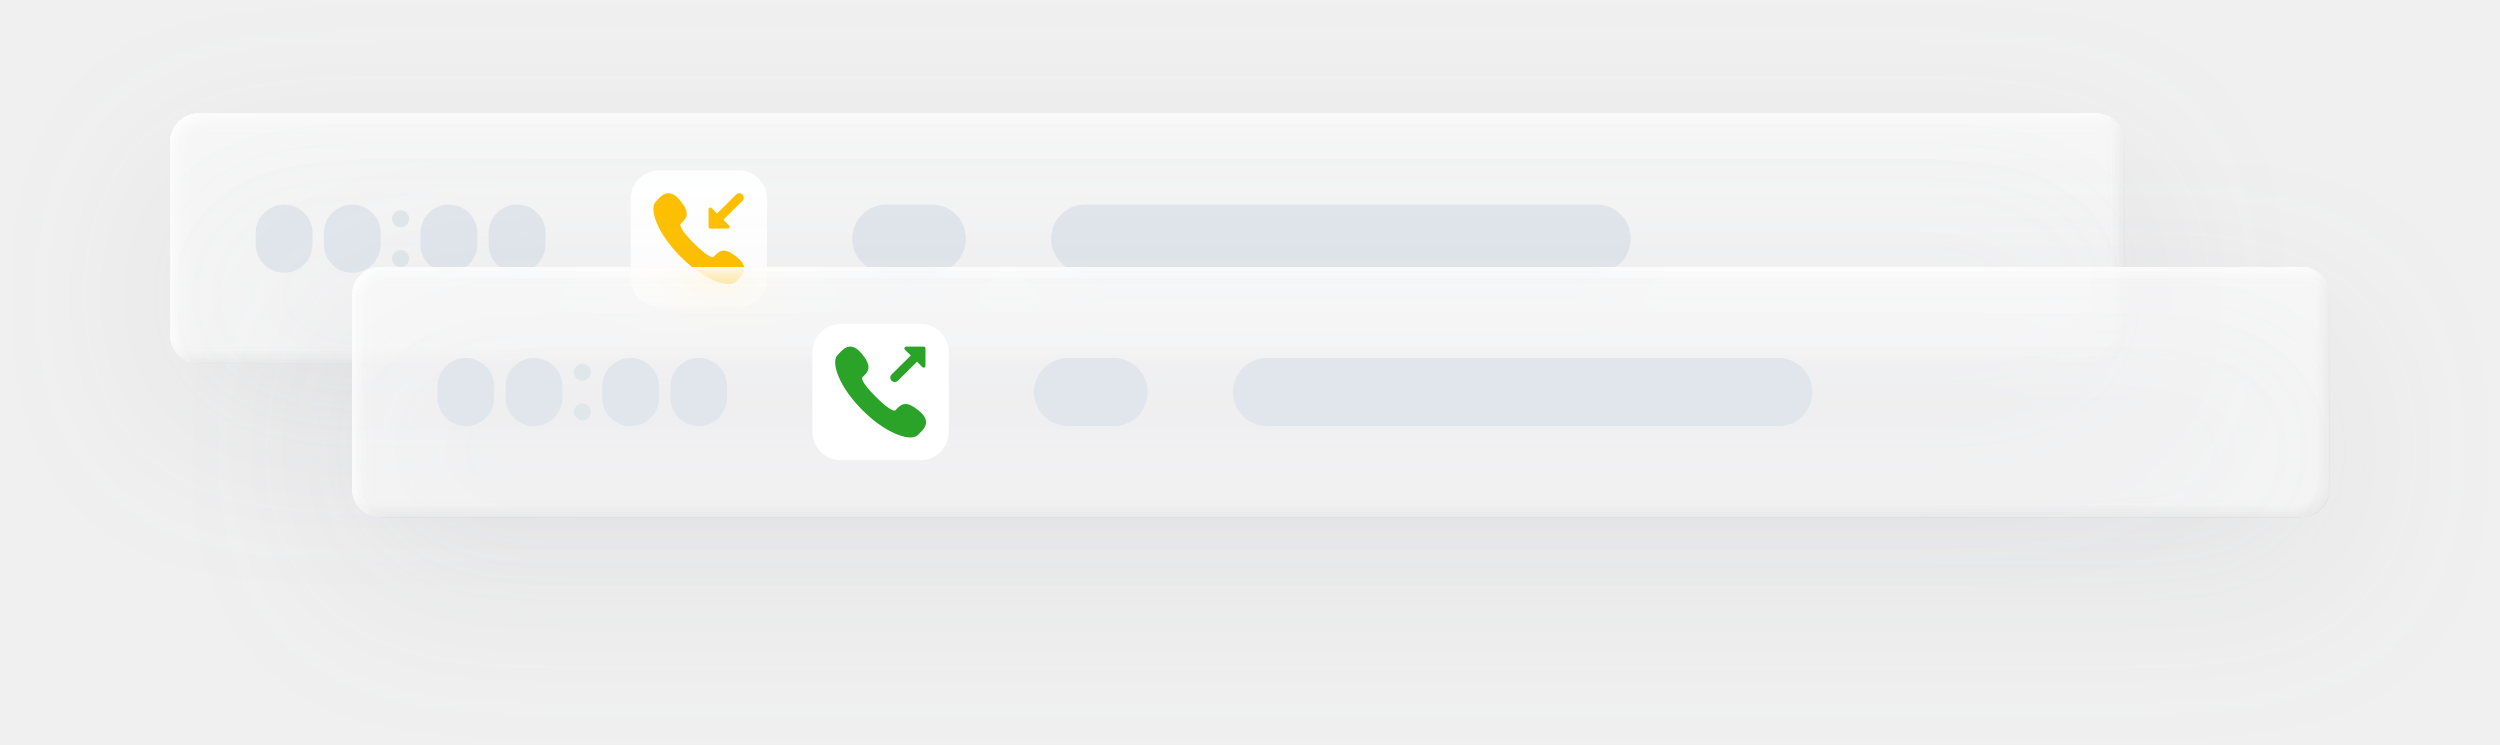
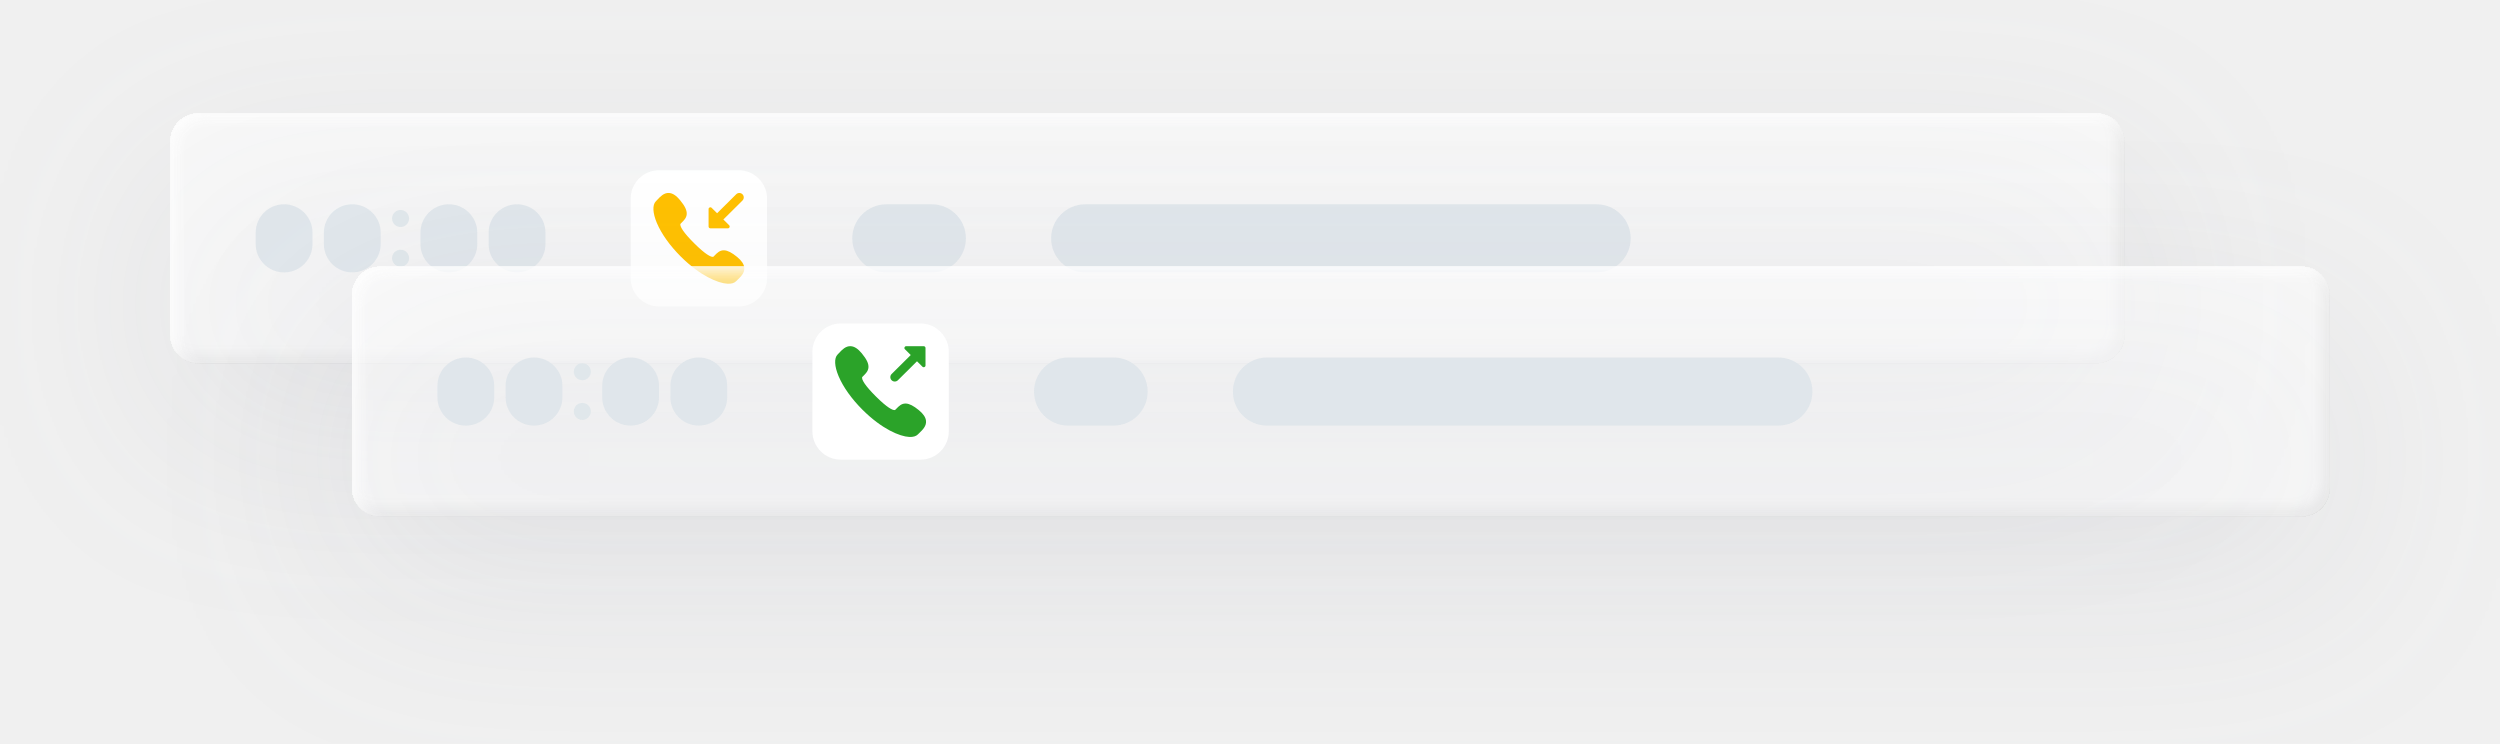
- <svg xmlns="http://www.w3.org/2000/svg" width="440" height="131" viewBox="0 0 440 131" fill="none">
-   <g filter="url(#filter0_bdii)">
-     <rect x="30" y="20" width="343.905" height="44" rx="5" fill="white" fill-opacity="0.5" />
-     <rect x="45" y="36" width="10" height="12" rx="5" fill="#E0E6EB" />
-     <rect x="57" y="36" width="10" height="12" rx="5" fill="#E0E6EB" />
-     <circle cx="70.5" cy="38.5" r="1.5" fill="#E0E7EB" />
-     <circle cx="70.5" cy="45.5" r="1.5" fill="#E0E7EB" />
-     <rect x="74" y="36" width="10" height="12" rx="5" fill="#E0E6EB" />
-     <rect x="86" y="36" width="10" height="12" rx="5" fill="#E0E6EB" />
-     <rect x="111" y="30" width="24" height="24" rx="5" fill="white" />
-     <path d="M129.727 45.272C130.519 45.92 130.933 46.542 130.993 47.172C131.079 48.087 130.382 48.756 129.821 49.293C129.725 49.386 129.633 49.474 129.548 49.56C129.234 49.878 128.713 50.029 128.042 49.995C126.381 49.913 123.232 48.611 119.825 45.214C117.911 43.306 116.414 41.205 115.61 39.298C114.868 37.539 114.799 36.111 115.425 35.477C115.509 35.392 115.595 35.3 115.686 35.202C116.203 34.648 116.847 33.958 117.726 34.002C118.374 34.034 119.016 34.447 119.688 35.264C120.557 36.319 120.919 37.09 120.861 37.766C120.806 38.401 120.387 38.818 119.944 39.26C119.894 39.31 119.843 39.361 119.791 39.413C119.641 39.565 119.793 40.009 120.196 40.602C120.603 41.199 121.263 41.955 122.16 42.85C124.228 44.91 125.081 45.245 125.406 45.261C125.517 45.267 125.566 45.233 125.596 45.203C125.648 45.15 125.699 45.098 125.748 45.047C126.236 44.545 126.697 44.071 127.462 44.109C128.075 44.139 128.795 44.509 129.727 45.272Z" fill="#FFC000" />
-     <path d="M125.022 40.232C124.85 40.232 124.71 40.093 124.71 39.921V36.836C124.71 36.559 125.046 36.42 125.243 36.616L126.208 37.578C126.218 37.567 126.228 37.556 126.238 37.546L129.57 34.234C129.875 33.931 130.369 33.931 130.674 34.234C130.978 34.538 130.978 35.03 130.674 35.334L127.342 38.646C127.331 38.656 127.32 38.666 127.309 38.676L128.338 39.701C128.534 39.897 128.395 40.232 128.117 40.232H125.022Z" fill="#FFC000" />
-     <rect x="150" y="36" width="20" height="12" rx="6" fill="#E0E6EB" />
-     <rect x="185" y="36" width="102" height="12" rx="6" fill="#E0E6EB" />
-   </g>
-   <g filter="url(#filter1_bdii)">
-     <rect x="61.987" y="47" width="348.013" height="44" rx="5" fill="white" fill-opacity="0.5" />
-     <rect x="76.987" y="63" width="10" height="12" rx="5" fill="#E0E6EB" />
-     <rect x="88.987" y="63" width="10" height="12" rx="5" fill="#E0E6EB" />
-     <circle cx="102.487" cy="65.5" r="1.5" fill="#E0E7EB" />
-     <circle cx="102.487" cy="72.5" r="1.5" fill="#E0E7EB" />
-     <rect x="105.987" y="63" width="10" height="12" rx="5" fill="#E0E6EB" />
-     <rect x="117.987" y="63" width="10" height="12" rx="5" fill="#E0E6EB" />
-     <rect x="142.987" y="57" width="24" height="24" rx="5" fill="white" />
-     <path d="M161.713 72.272C162.505 72.92 162.919 73.542 162.979 74.172C163.066 75.087 162.369 75.756 161.808 76.293C161.711 76.386 161.619 76.474 161.534 76.56C161.22 76.878 160.7 77.029 160.028 76.995C158.367 76.913 155.219 75.611 151.812 72.214C149.898 70.305 148.401 68.204 147.597 66.298C146.855 64.539 146.785 63.111 147.411 62.477C147.495 62.392 147.581 62.3 147.672 62.202C148.189 61.648 148.833 60.958 149.713 61.002C150.361 61.034 151.003 61.447 151.675 62.264C152.544 63.319 152.906 64.09 152.847 64.766C152.792 65.401 152.374 65.818 151.931 66.26C151.881 66.31 151.829 66.361 151.778 66.413C151.628 66.565 151.779 67.009 152.183 67.602C152.589 68.199 153.25 68.955 154.146 69.85C156.214 71.91 157.068 72.245 157.392 72.261C157.504 72.267 157.553 72.233 157.583 72.203C157.635 72.15 157.685 72.098 157.735 72.047C158.223 71.545 158.684 71.071 159.449 71.109C160.062 71.139 160.781 71.509 161.713 72.272Z" fill="#2BA329" />
-     <path d="M162.577 61.006C162.749 61.006 162.889 61.145 162.889 61.317V64.402C162.889 64.679 162.553 64.818 162.356 64.622L161.391 63.66C161.381 63.671 161.371 63.681 161.361 63.692L158.029 67.004C157.724 67.307 157.23 67.307 156.925 67.004C156.621 66.7 156.621 66.208 156.925 65.904L160.258 62.592C160.268 62.582 160.279 62.572 160.29 62.562L159.261 61.537C159.065 61.341 159.204 61.006 159.482 61.006H162.577Z" fill="#2BA329" />
-     <rect x="181.987" y="63" width="20" height="12" rx="6" fill="#E0E6EB" />
-     <rect x="216.987" y="63" width="102" height="12" rx="6" fill="#E0E6EB" />
+ <svg xmlns="http://www.w3.org/2000/svg" width="380" height="113" viewBox="0 0 380 113" fill="none">
+   <g clip-path="url(#clip0)">
+     <g filter="url(#filter0_dii)">
+       <path d="M318.6 17.252H30.227C27.843 17.252 25.909 19.183 25.909 21.565V50.893C25.909 53.275 27.843 55.206 30.227 55.206H318.6C320.985 55.206 322.918 53.275 322.918 50.893V21.565C322.918 19.183 320.985 17.252 318.6 17.252Z" fill="white" fill-opacity="0.5" />
+       <path d="M47.5 35.366C47.5 32.984 45.567 31.053 43.182 31.053C40.797 31.053 38.864 32.984 38.864 35.366V37.092C38.864 39.474 40.797 41.405 43.182 41.405C45.567 41.405 47.5 39.474 47.5 37.092V35.366Z" fill="#E0E6EB" />
+       <path d="M57.864 35.366C57.864 32.984 55.93 31.053 53.545 31.053C51.161 31.053 49.227 32.984 49.227 35.366V37.092C49.227 39.474 51.161 41.405 53.545 41.405C55.93 41.405 57.864 39.474 57.864 37.092V35.366Z" fill="#E0E6EB" />
+       <path d="M60.886 34.504C61.602 34.504 62.182 33.925 62.182 33.21C62.182 32.495 61.602 31.916 60.886 31.916C60.171 31.916 59.591 32.495 59.591 33.21C59.591 33.925 60.171 34.504 60.886 34.504Z" fill="#E0E7EB" />
+       <path d="M60.886 40.542C61.602 40.542 62.182 39.963 62.182 39.248C62.182 38.533 61.602 37.954 60.886 37.954C60.171 37.954 59.591 38.533 59.591 39.248C59.591 39.963 60.171 40.542 60.886 40.542Z" fill="#E0E7EB" />
+       <path d="M72.546 35.366C72.546 32.984 70.612 31.053 68.227 31.053C65.843 31.053 63.909 32.984 63.909 35.366V37.092C63.909 39.474 65.843 41.405 68.227 41.405C70.612 41.405 72.546 39.474 72.546 37.092V35.366Z" fill="#E0E6EB" />
+       <path d="M82.909 35.366C82.909 32.984 80.976 31.053 78.591 31.053C76.206 31.053 74.273 32.984 74.273 35.366V37.092C74.273 39.474 76.206 41.405 78.591 41.405C80.976 41.405 82.909 39.474 82.909 37.092V35.366Z" fill="#E0E6EB" />
+       <path d="M112.273 25.878H100.182C97.797 25.878 95.864 27.809 95.864 30.191V42.267C95.864 44.649 97.797 46.58 100.182 46.58H112.273C114.658 46.58 116.591 44.649 116.591 42.267V30.191C116.591 27.809 114.658 25.878 112.273 25.878Z" fill="white" />
+       <path d="M112.037 39.051C112.721 39.61 113.079 40.147 113.13 40.691C113.205 41.48 112.603 42.056 112.118 42.52C112.035 42.6 111.956 42.676 111.882 42.751C111.611 43.025 111.161 43.155 110.582 43.126C109.147 43.055 106.428 41.932 103.485 39.002C101.832 37.355 100.539 35.543 99.845 33.899C99.204 32.381 99.145 31.149 99.685 30.603C99.758 30.529 99.832 30.45 99.911 30.366C100.357 29.887 100.913 29.292 101.673 29.33C102.232 29.358 102.787 29.714 103.367 30.419C104.118 31.329 104.43 31.994 104.38 32.577C104.333 33.125 103.971 33.485 103.588 33.865C103.545 33.908 103.501 33.953 103.456 33.998C103.326 34.128 103.458 34.512 103.806 35.024C104.157 35.538 104.727 36.191 105.502 36.962C107.288 38.74 108.025 39.029 108.305 39.042C108.401 39.047 108.443 39.018 108.469 38.992C108.514 38.946 108.558 38.901 108.601 38.857C109.022 38.424 109.42 38.015 110.081 38.048C110.61 38.075 111.232 38.393 112.037 39.051Z" fill="#FFC000" />
+       <path d="M107.974 34.704C107.825 34.704 107.704 34.584 107.704 34.436V31.775C107.704 31.536 107.994 31.416 108.164 31.585L108.998 32.415C109.006 32.405 109.015 32.396 109.024 32.387L111.901 29.53C112.165 29.268 112.591 29.268 112.855 29.53C113.117 29.792 113.117 30.217 112.855 30.479L109.977 33.336C109.968 33.345 109.958 33.353 109.949 33.362L110.837 34.246C111.007 34.415 110.887 34.704 110.647 34.704H107.974Z" fill="#FFC000" />
+       <path d="M141.637 31.053H134.727C131.866 31.053 129.546 33.371 129.546 36.229C129.546 39.087 131.866 41.405 134.727 41.405H141.637C144.498 41.405 146.818 39.087 146.818 36.229C146.818 33.371 144.498 31.053 141.637 31.053Z" fill="#E0E6EB" />
+       <path d="M242.682 31.053H164.955C162.093 31.053 159.773 33.371 159.773 36.229C159.773 39.087 162.093 41.405 164.955 41.405H242.682C245.544 41.405 247.864 39.087 247.864 36.229C247.864 33.371 245.544 31.053 242.682 31.053Z" fill="#E0E6EB" />
+     </g>
+     <g filter="url(#filter1_dii)">
+       <path d="M349.772 40.542H57.852C55.467 40.542 53.534 42.473 53.534 44.855V74.183C53.534 76.565 55.467 78.496 57.852 78.496H349.772C352.157 78.496 354.091 76.565 354.091 74.183V44.855C354.091 42.473 352.157 40.542 349.772 40.542Z" fill="white" fill-opacity="0.5" />
+       <path d="M75.125 58.657C75.125 56.275 73.192 54.343 70.807 54.343C68.422 54.343 66.489 56.275 66.489 58.657V60.382C66.489 62.764 68.422 64.695 70.807 64.695C73.192 64.695 75.125 62.764 75.125 60.382V58.657Z" fill="#E0E6EB" />
+       <path d="M85.488 58.657C85.488 56.275 83.555 54.343 81.17 54.343C78.785 54.343 76.852 56.275 76.852 58.657V60.382C76.852 62.764 78.785 64.695 81.17 64.695C83.555 64.695 85.488 62.764 85.488 60.382V58.657Z" fill="#E0E6EB" />
+       <path d="M88.511 57.794C89.227 57.794 89.807 57.215 89.807 56.5C89.807 55.785 89.227 55.206 88.511 55.206C87.796 55.206 87.216 55.785 87.216 56.5C87.216 57.215 87.796 57.794 88.511 57.794Z" fill="#E0E7EB" />
+       <path d="M88.511 63.832C89.227 63.832 89.807 63.253 89.807 62.538C89.807 61.824 89.227 61.244 88.511 61.244C87.796 61.244 87.216 61.824 87.216 62.538C87.216 63.253 87.796 63.832 88.511 63.832Z" fill="#E0E7EB" />
+       <path d="M100.171 58.657C100.171 56.275 98.237 54.343 95.852 54.343C93.468 54.343 91.534 56.275 91.534 58.657V60.382C91.534 62.764 93.468 64.695 95.852 64.695C98.237 64.695 100.171 62.764 100.171 60.382V58.657Z" fill="#E0E6EB" />
+       <path d="M110.534 58.657C110.534 56.275 108.601 54.343 106.216 54.343C103.831 54.343 101.898 56.275 101.898 58.657V60.382C101.898 62.764 103.831 64.695 106.216 64.695C108.601 64.695 110.534 62.764 110.534 60.382V58.657Z" fill="#E0E6EB" />
+       <path d="M139.898 49.168H127.807C125.422 49.168 123.489 51.099 123.489 53.481V65.557C123.489 67.939 125.422 69.87 127.807 69.87H139.898C142.283 69.87 144.216 67.939 144.216 65.557V53.481C144.216 51.099 142.283 49.168 139.898 49.168Z" fill="white" />
+       <path d="M139.661 62.341C140.345 62.9 140.703 63.437 140.755 63.981C140.83 64.769 140.228 65.346 139.743 65.81C139.659 65.89 139.58 65.966 139.507 66.04C139.235 66.315 138.786 66.445 138.206 66.416C136.771 66.344 134.053 65.222 131.11 62.292C129.457 60.645 128.164 58.833 127.47 57.189C126.829 55.671 126.769 54.439 127.309 53.893C127.382 53.819 127.456 53.74 127.535 53.656C127.981 53.177 128.538 52.582 129.298 52.62C129.857 52.648 130.412 53.004 130.992 53.709C131.743 54.619 132.055 55.284 132.004 55.867C131.957 56.415 131.596 56.775 131.213 57.155C131.17 57.198 131.125 57.242 131.081 57.287C130.951 57.418 131.082 57.802 131.431 58.313C131.781 58.828 132.352 59.48 133.126 60.252C134.912 62.029 135.65 62.318 135.929 62.332C136.026 62.337 136.068 62.308 136.094 62.282C136.139 62.236 136.182 62.191 136.226 62.147C136.647 61.714 137.045 61.305 137.706 61.338C138.235 61.364 138.856 61.683 139.661 62.341Z" fill="#2BA329" />
+       <path d="M140.408 52.623C140.556 52.623 140.677 52.743 140.677 52.892V55.553C140.677 55.792 140.387 55.912 140.217 55.743L139.383 54.913C139.375 54.922 139.366 54.931 139.357 54.94L136.48 57.797C136.216 58.059 135.79 58.059 135.526 57.797C135.264 57.535 135.264 57.111 135.526 56.849L138.405 53.992C138.413 53.983 138.423 53.974 138.432 53.966L137.544 53.081C137.374 52.912 137.494 52.623 137.735 52.623H140.408Z" fill="#2BA329" />
+       <path d="M169.262 54.343H162.352C159.491 54.343 157.171 56.661 157.171 59.519C157.171 62.377 159.491 64.695 162.352 64.695H169.262C172.123 64.695 174.443 62.377 174.443 59.519C174.443 56.661 172.123 54.343 169.262 54.343Z" fill="#E0E6EB" />
+       <path d="M270.307 54.343H192.58C189.718 54.343 187.398 56.661 187.398 59.519C187.398 62.377 189.718 64.695 192.58 64.695H270.307C273.169 64.695 275.489 62.377 275.489 59.519C275.489 56.661 273.169 54.343 270.307 54.343Z" fill="#E0E6EB" />
+     </g>
  </g>
  <defs>
-     <filter id="filter0_bdii" x="0" y="0" width="403.905" height="104" filterUnits="userSpaceOnUse" color-interpolation-filters="sRGB">
+     <filter id="filter0_dii" x="-4.091" y="-2.748" width="357.009" height="97.954" filterUnits="userSpaceOnUse" color-interpolation-filters="sRGB">
      <feFlood flood-opacity="0" result="BackgroundImageFix" />
-       <feGaussianBlur in="BackgroundImage" stdDeviation="5" />
-       <feComposite in2="SourceAlpha" operator="in" result="effect1_backgroundBlur" />
-       <feColorMatrix in="SourceAlpha" type="matrix" values="0 0 0 0 0 0 0 0 0 0 0 0 0 0 0 0 0 0 127 0" />
+       <feColorMatrix in="SourceAlpha" type="matrix" values="0 0 0 0 0 0 0 0 0 0 0 0 0 0 0 0 0 0 127 0" result="hardAlpha" />
      <feOffset dy="10" />
      <feGaussianBlur stdDeviation="15" />
      <feColorMatrix type="matrix" values="0 0 0 0 0.447 0 0 0 0 0.461 0 0 0 0 0.537 0 0 0 0.1 0" />
-       <feBlend mode="normal" in2="effect1_backgroundBlur" result="effect2_dropShadow" />
-       <feBlend mode="normal" in="SourceGraphic" in2="effect2_dropShadow" result="shape" />
+       <feBlend mode="normal" in2="BackgroundImageFix" result="effect1_dropShadow" />
+       <feBlend mode="normal" in="SourceGraphic" in2="effect1_dropShadow" result="shape" />
      <feColorMatrix in="SourceAlpha" type="matrix" values="0 0 0 0 0 0 0 0 0 0 0 0 0 0 0 0 0 0 127 0" result="hardAlpha" />
      <feOffset dx="-1" dy="-1" />
      <feGaussianBlur stdDeviation="1" />
      <feComposite in2="hardAlpha" operator="arithmetic" k2="-1" k3="1" />
      <feColorMatrix type="matrix" values="0 0 0 0 0.4 0 0 0 0 0.4 0 0 0 0 0.4 0 0 0 0.1 0" />
-       <feBlend mode="normal" in2="shape" result="effect3_innerShadow" />
+       <feBlend mode="normal" in2="shape" result="effect2_innerShadow" />
      <feColorMatrix in="SourceAlpha" type="matrix" values="0 0 0 0 0 0 0 0 0 0 0 0 0 0 0 0 0 0 127 0" result="hardAlpha" />
      <feOffset dx="1" dy="1" />
      <feGaussianBlur stdDeviation="1" />
      <feComposite in2="hardAlpha" operator="arithmetic" k2="-1" k3="1" />
      <feColorMatrix type="matrix" values="0 0 0 0 1 0 0 0 0 1 0 0 0 0 1 0 0 0 0.8 0" />
-       <feBlend mode="normal" in2="effect3_innerShadow" result="effect4_innerShadow" />
+       <feBlend mode="normal" in2="effect2_innerShadow" result="effect3_innerShadow" />
    </filter>
-     <filter id="filter1_bdii" x="31.987" y="27" width="408.013" height="104" filterUnits="userSpaceOnUse" color-interpolation-filters="sRGB">
+     <filter id="filter1_dii" x="23.534" y="20.542" width="360.557" height="97.954" filterUnits="userSpaceOnUse" color-interpolation-filters="sRGB">
      <feFlood flood-opacity="0" result="BackgroundImageFix" />
-       <feGaussianBlur in="BackgroundImage" stdDeviation="5" />
-       <feComposite in2="SourceAlpha" operator="in" result="effect1_backgroundBlur" />
-       <feColorMatrix in="SourceAlpha" type="matrix" values="0 0 0 0 0 0 0 0 0 0 0 0 0 0 0 0 0 0 127 0" />
+       <feColorMatrix in="SourceAlpha" type="matrix" values="0 0 0 0 0 0 0 0 0 0 0 0 0 0 0 0 0 0 127 0" result="hardAlpha" />
      <feOffset dy="10" />
      <feGaussianBlur stdDeviation="15" />
      <feColorMatrix type="matrix" values="0 0 0 0 0.447 0 0 0 0 0.461 0 0 0 0 0.537 0 0 0 0.1 0" />
-       <feBlend mode="normal" in2="effect1_backgroundBlur" result="effect2_dropShadow" />
-       <feBlend mode="normal" in="SourceGraphic" in2="effect2_dropShadow" result="shape" />
+       <feBlend mode="normal" in2="BackgroundImageFix" result="effect1_dropShadow" />
+       <feBlend mode="normal" in="SourceGraphic" in2="effect1_dropShadow" result="shape" />
      <feColorMatrix in="SourceAlpha" type="matrix" values="0 0 0 0 0 0 0 0 0 0 0 0 0 0 0 0 0 0 127 0" result="hardAlpha" />
      <feOffset dx="-1" dy="-1" />
      <feGaussianBlur stdDeviation="1" />
      <feComposite in2="hardAlpha" operator="arithmetic" k2="-1" k3="1" />
      <feColorMatrix type="matrix" values="0 0 0 0 0.4 0 0 0 0 0.4 0 0 0 0 0.4 0 0 0 0.1 0" />
-       <feBlend mode="normal" in2="shape" result="effect3_innerShadow" />
+       <feBlend mode="normal" in2="shape" result="effect2_innerShadow" />
      <feColorMatrix in="SourceAlpha" type="matrix" values="0 0 0 0 0 0 0 0 0 0 0 0 0 0 0 0 0 0 127 0" result="hardAlpha" />
      <feOffset dx="1" dy="1" />
      <feGaussianBlur stdDeviation="1" />
      <feComposite in2="hardAlpha" operator="arithmetic" k2="-1" k3="1" />
      <feColorMatrix type="matrix" values="0 0 0 0 1 0 0 0 0 1 0 0 0 0 1 0 0 0 0.8 0" />
-       <feBlend mode="normal" in2="effect3_innerShadow" result="effect4_innerShadow" />
+       <feBlend mode="normal" in2="effect2_innerShadow" result="effect3_innerShadow" />
    </filter>
+     <clipPath id="clip0">
+       <rect width="380" height="113" fill="white" />
+     </clipPath>
  </defs>
</svg>
